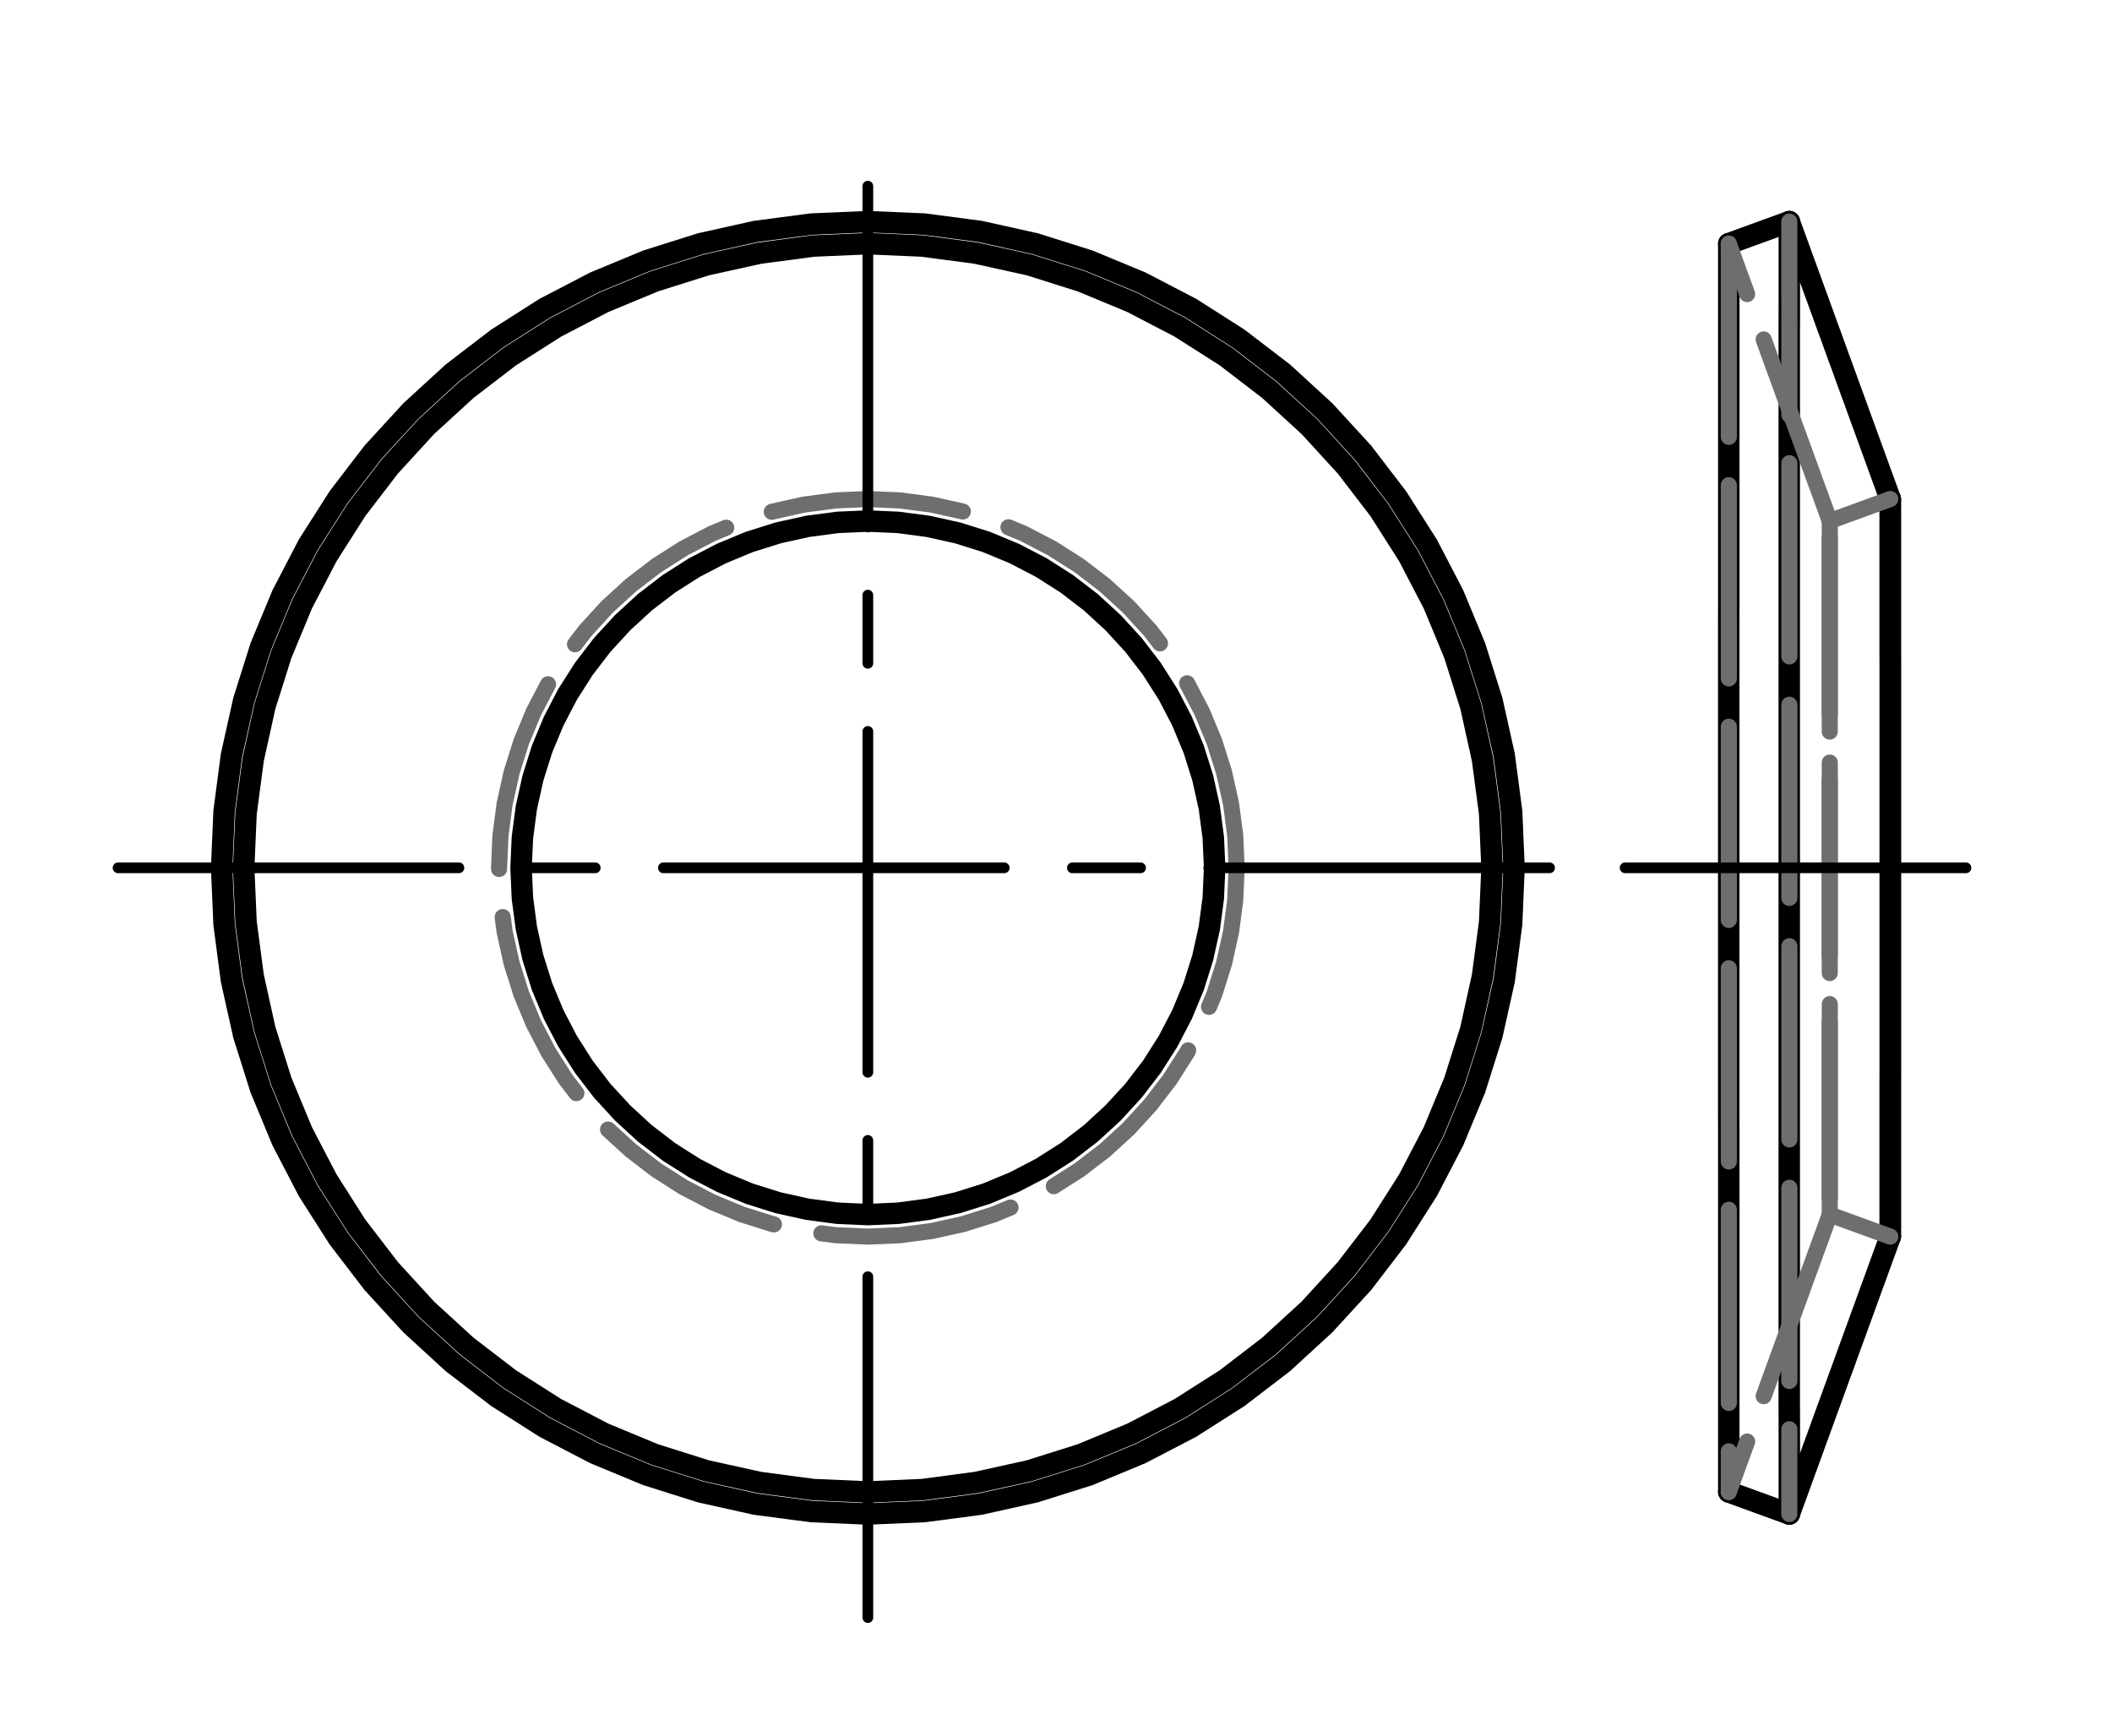
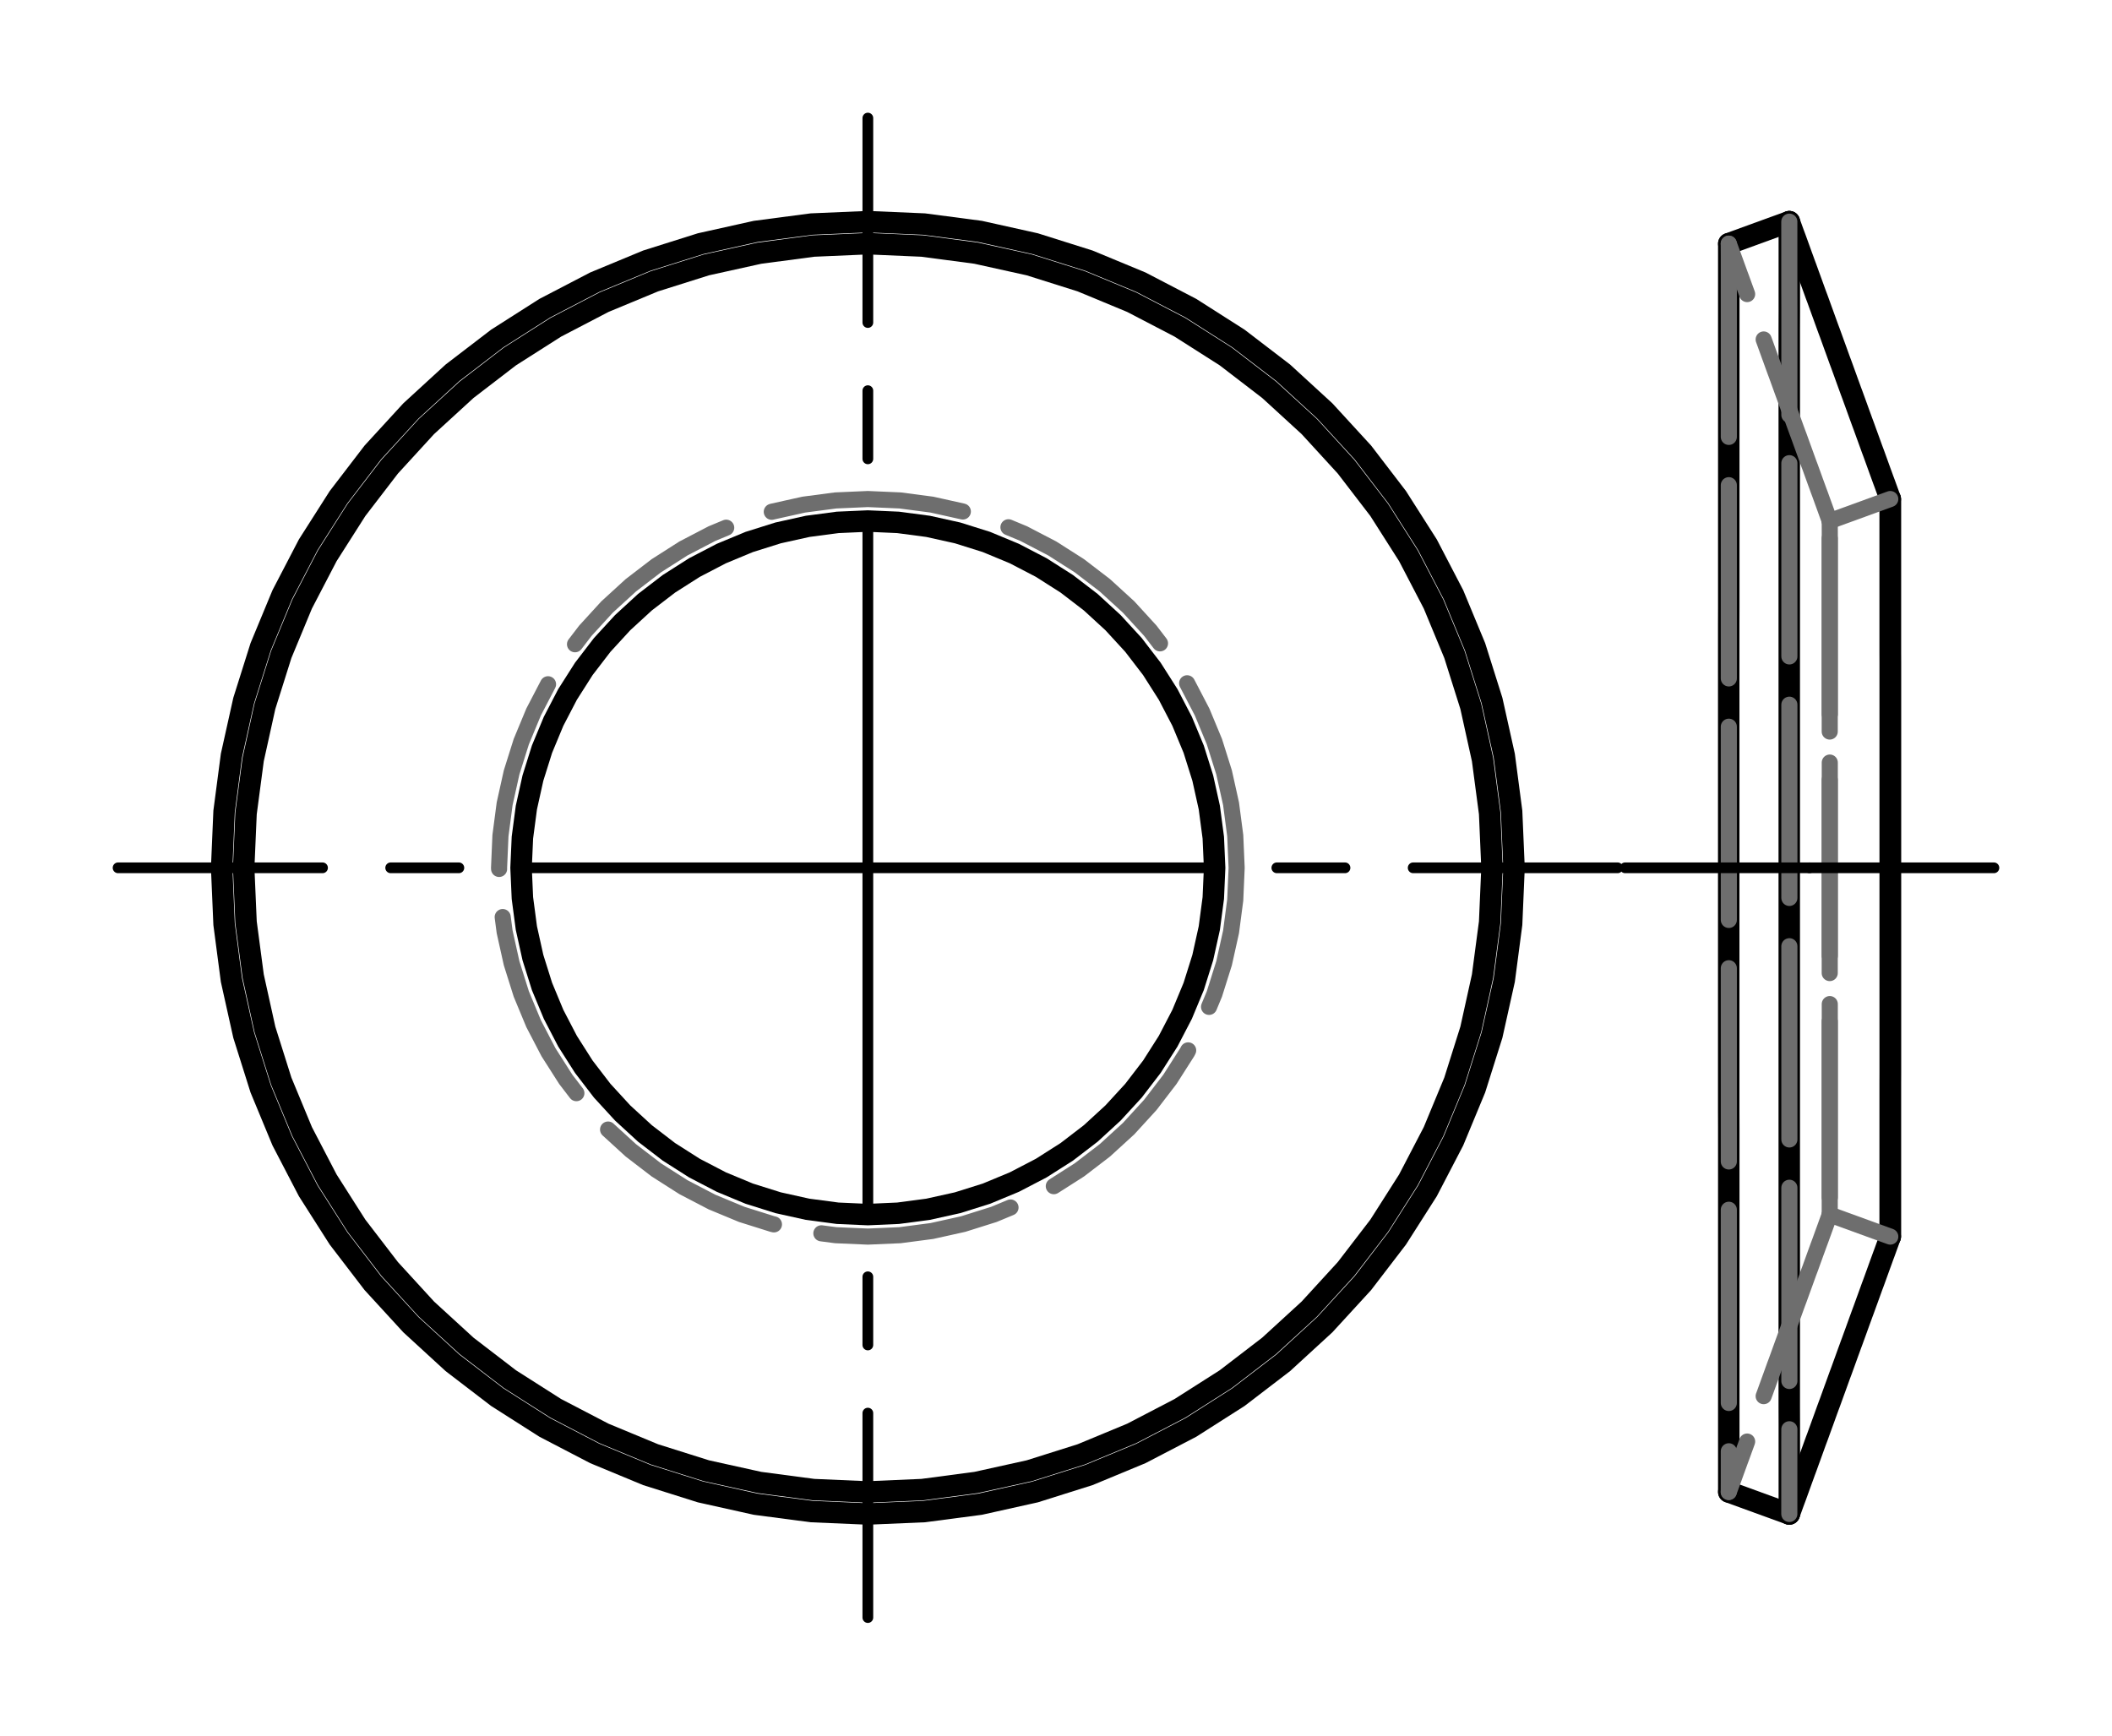
<svg xmlns="http://www.w3.org/2000/svg" width="39.349mm" height="32.339mm" viewBox="-16.169 -16.169 39.349 32.339" version="1.1">
  <g transform="scale(1,-1)" stroke-linecap="round">
    <g fill="none" stroke="rgb(0,0,0)" stroke-width="0.4" id="Visible">
      <path d="M 6.461,0.0 L 6.436,0.563 L 6.362,1.122 L 6.24,1.672 L 6.071,2.21 L 5.855,2.73 L 5.595,3.23 L 5.292,3.706 L 4.949,4.153 L 4.568,4.568 L 4.153,4.949 L 3.706,5.292 L 3.23,5.595 L 2.73,5.855 L 2.21,6.071 L 1.672,6.24 L 1.122,6.362 L 0.563,6.436 L 0.0,6.461 L -0.563,6.436 L -1.122,6.362 L -1.672,6.24 L -2.21,6.071 L -2.73,5.855 L -3.23,5.595 L -3.706,5.292 L -4.153,4.949 L -4.568,4.568 L -4.949,4.153 L -5.292,3.706 L -5.595,3.23 L -5.855,2.73 L -6.071,2.21 L -6.24,1.672 L -6.362,1.122 L -6.436,0.563 L -6.461,0.0 L -6.436,-0.563 L -6.362,-1.122 L -6.24,-1.672 L -6.071,-2.21 L -5.855,-2.73 L -5.595,-3.23 L -5.292,-3.706 L -4.949,-4.153 L -4.568,-4.568 L -4.153,-4.949 L -3.706,-5.292 L -3.23,-5.595 L -2.73,-5.855 L -2.21,-6.071 L -1.672,-6.24 L -1.122,-6.362 L -0.563,-6.436 L -0.0,-6.461 L 0.563,-6.436 L 1.122,-6.362 L 1.672,-6.24 L 2.21,-6.071 L 2.73,-5.855 L 3.23,-5.595 L 3.706,-5.292 L 4.153,-4.949 L 4.568,-4.568 L 4.949,-4.153 L 5.292,-3.706 L 5.595,-3.23 L 5.855,-2.73 L 6.071,-2.21 L 6.24,-1.672 L 6.362,-1.122 L 6.436,-0.563 L 6.461,-0.0" />
      <path d="M 12.039,0.0 L 11.994,1.049 L 11.857,2.091 L 11.629,3.116 L 11.313,4.118 L 10.911,5.088 L 10.426,6.02 L 9.862,6.905 L 9.223,7.739 L 8.513,8.513 L 7.739,9.223 L 6.905,9.862 L 6.02,10.426 L 5.088,10.911 L 4.118,11.313 L 3.116,11.629 L 2.091,11.857 L 1.049,11.994 L -0.0,12.039 L -1.049,11.994 L -2.091,11.857 L -3.116,11.629 L -4.118,11.313 L -5.088,10.911 L -6.02,10.426 L -6.905,9.862 L -7.739,9.223 L -8.513,8.513 L -9.223,7.739 L -9.862,6.905 L -10.426,6.02 L -10.911,5.088 L -11.313,4.118 L -11.629,3.116 L -11.857,2.091 L -11.994,1.049 L -12.039,-0.0 L -11.994,-1.049 L -11.857,-2.091 L -11.629,-3.116 L -11.313,-4.118 L -10.911,-5.088 L -10.426,-6.02 L -9.862,-6.905 L -9.223,-7.739 L -8.513,-8.513 L -7.739,-9.223 L -6.905,-9.862 L -6.02,-10.426 L -5.088,-10.911 L -4.118,-11.313 L -3.116,-11.629 L -2.091,-11.857 L -1.049,-11.994 L 0.0,-12.039 L 1.049,-11.994 L 2.091,-11.857 L 3.116,-11.629 L 4.118,-11.313 L 5.088,-10.911 L 6.02,-10.426 L 6.905,-9.862 L 7.739,-9.223 L 8.513,-8.513 L 9.223,-7.739 L 9.862,-6.905 L 10.426,-6.02 L 10.911,-5.088 L 11.313,-4.118 L 11.629,-3.116 L 11.857,-2.091 L 11.994,-1.049 L 12.039,0.0" />
      <path d="M 11.629,0.0 L 11.585,1.014 L 11.452,2.019 L 11.233,3.01 L 10.928,3.977 L 10.539,4.915 L 10.071,5.814 L 9.526,6.67 L 8.908,7.475 L 8.223,8.223 L 7.475,8.908 L 6.67,9.526 L 5.814,10.071 L 4.915,10.539 L 3.977,10.928 L 3.01,11.233 L 2.019,11.452 L 1.014,11.585 L -0.0,11.629 L -1.014,11.585 L -2.019,11.452 L -3.01,11.233 L -3.977,10.928 L -4.915,10.539 L -5.814,10.071 L -6.67,9.526 L -7.475,8.908 L -8.223,8.223 L -8.908,7.475 L -9.526,6.67 L -10.071,5.814 L -10.539,4.915 L -10.928,3.977 L -11.233,3.01 L -11.452,2.019 L -11.585,1.014 L -11.629,-0.0 L -11.585,-1.014 L -11.452,-2.019 L -11.233,-3.01 L -10.928,-3.977 L -10.539,-4.915 L -10.071,-5.814 L -9.526,-6.67 L -8.908,-7.475 L -8.223,-8.223 L -7.475,-8.908 L -6.67,-9.526 L -5.814,-10.071 L -4.915,-10.539 L -3.977,-10.928 L -3.01,-11.233 L -2.019,-11.452 L -1.014,-11.585 L 0.0,-11.629 L 1.014,-11.585 L 2.019,-11.452 L 3.01,-11.233 L 3.977,-10.928 L 4.915,-10.539 L 5.814,-10.071 L 6.67,-9.526 L 7.475,-8.908 L 8.223,-8.223 L 8.908,-7.475 L 9.526,-6.67 L 10.071,-5.814 L 10.539,-4.915 L 10.928,-3.977 L 11.233,-3.01 L 11.452,-2.019 L 11.585,-1.014 L 11.629,0.0" />
      <path d="M 19.049,6.871 L 19.049,6.68 L 19.049,6.489 L 19.049,6.298 L 19.049,6.108 L 19.049,5.917 L 19.049,5.726 L 19.049,5.535 L 19.049,5.344 L 19.049,5.153 L 19.049,4.962 L 19.049,4.772 L 19.049,4.581 L 19.049,4.39 L 19.049,4.199 L 19.049,4.008 L 19.05,3.817 L 19.05,3.626 L 19.05,3.436 L 19.05,3.245 L 19.05,3.054 L 19.05,2.863 L 19.05,2.672 L 19.05,2.481 L 19.05,2.29 L 19.05,2.099 L 19.05,1.909 L 19.05,1.718 L 19.05,1.527 L 19.05,1.336 L 19.05,1.145 L 19.05,0.954 L 19.05,0.763 L 19.05,0.573 L 19.05,0.382 L 19.05,0.191 L 19.05,0.0 L 19.05,-0.191 L 19.05,-0.382 L 19.05,-0.573 L 19.05,-0.763 L 19.05,-0.954 L 19.05,-1.145 L 19.05,-1.336 L 19.05,-1.527 L 19.05,-1.718 L 19.05,-1.909 L 19.05,-2.099 L 19.05,-2.29 L 19.05,-2.481 L 19.05,-2.672 L 19.05,-2.863 L 19.05,-3.054 L 19.05,-3.245 L 19.05,-3.436 L 19.05,-3.626 L 19.05,-3.817 L 19.049,-4.008 L 19.049,-4.199 L 19.049,-4.39 L 19.049,-4.581 L 19.049,-4.772 L 19.049,-4.962 L 19.049,-5.153 L 19.049,-5.344 L 19.049,-5.535 L 19.049,-5.726 L 19.049,-5.917 L 19.049,-6.108 L 19.049,-6.298 L 19.049,-6.489 L 19.049,-6.68 L 19.049,-6.871" />
      <path d="M 19.049,-6.871 L 19.049,-6.68 L 19.049,-6.489 L 19.049,-6.298 L 19.049,-6.108 L 19.049,-5.917 L 19.049,-5.726 L 19.049,-5.535 L 19.049,-5.344 L 19.049,-5.153 L 19.049,-4.962 L 19.049,-4.772 L 19.049,-4.581 L 19.049,-4.39 L 19.049,-4.199 L 19.049,-4.008 L 19.049,-3.817 L 19.049,-3.626 L 19.049,-3.436 L 19.049,-3.245 L 19.049,-3.054 L 19.049,-2.863 L 19.049,-2.672 L 19.049,-2.481 L 19.049,-2.29 L 19.049,-2.099 L 19.049,-1.909 L 19.049,-1.718 L 19.049,-1.527 L 19.049,-1.336 L 19.049,-1.145 L 19.049,-0.954 L 19.049,-0.763 L 19.049,-0.573 L 19.049,-0.382 L 19.049,-0.191 L 19.049,0.0 L 19.049,0.191 L 19.049,0.382 L 19.049,0.573 L 19.049,0.763 L 19.049,0.954 L 19.049,1.145 L 19.049,1.336 L 19.049,1.527 L 19.049,1.718 L 19.049,1.909 L 19.049,2.099 L 19.049,2.29 L 19.049,2.481 L 19.049,2.672 L 19.049,2.863 L 19.049,3.054 L 19.049,3.245 L 19.049,3.436 L 19.049,3.626 L 19.049,3.817 L 19.049,4.008 L 19.049,4.199 L 19.049,4.39 L 19.049,4.581 L 19.049,4.772 L 19.049,4.962 L 19.049,5.153 L 19.049,5.344 L 19.049,5.535 L 19.049,5.726 L 19.049,5.917 L 19.049,6.108 L 19.049,6.298 L 19.049,6.489 L 19.049,6.68 L 19.049,6.871" />
      <path d="M 17.168,-12.039 L 17.168,-11.705 L 17.168,-11.37 L 17.168,-11.036 L 17.168,-10.702 L 17.168,-10.367 L 17.167,-10.033 L 17.167,-9.698 L 17.167,-9.364 L 17.167,-9.03 L 17.167,-8.695 L 17.167,-8.361 L 17.167,-8.026 L 17.167,-7.692 L 17.167,-7.357 L 17.167,-7.023 L 17.167,-6.689 L 17.167,-6.354 L 17.167,-6.02 L 17.167,-5.685 L 17.167,-5.351 L 17.167,-5.016 L 17.167,-4.682 L 17.167,-4.348 L 17.167,-4.013 L 17.167,-3.679 L 17.167,-3.344 L 17.167,-3.01 L 17.167,-2.675 L 17.167,-2.341 L 17.167,-2.007 L 17.167,-1.672 L 17.167,-1.338 L 17.167,-1.003 L 17.167,-0.669 L 17.167,-0.334 L 17.167,0.0 L 17.167,0.334 L 17.167,0.669 L 17.167,1.003 L 17.167,1.338 L 17.167,1.672 L 17.167,2.007 L 17.167,2.341 L 17.167,2.675 L 17.167,3.01 L 17.167,3.344 L 17.167,3.679 L 17.167,4.013 L 17.167,4.348 L 17.167,4.682 L 17.167,5.016 L 17.167,5.351 L 17.167,5.685 L 17.167,6.02 L 17.167,6.354 L 17.167,6.689 L 17.167,7.023 L 17.167,7.357 L 17.167,7.692 L 17.167,8.026 L 17.167,8.361 L 17.167,8.695 L 17.167,9.03 L 17.167,9.364 L 17.167,9.698 L 17.167,10.033 L 17.168,10.367 L 17.168,10.702 L 17.168,11.036 L 17.168,11.37 L 17.168,11.705 L 17.168,12.039" />
      <path d="M 16.04,-11.629 L 16.04,-11.306 L 16.04,-10.983 L 16.04,-10.66 L 16.04,-10.337 L 16.04,-10.014 L 16.04,-9.691 L 16.04,-9.368 L 16.04,-9.045 L 16.04,-8.722 L 16.04,-8.399 L 16.04,-8.076 L 16.04,-7.753 L 16.04,-7.43 L 16.04,-7.107 L 16.04,-6.784 L 16.04,-6.46 L 16.04,-6.138 L 16.04,-5.814 L 16.04,-5.491 L 16.04,-5.168 L 16.04,-4.845 L 16.039,-4.522 L 16.039,-4.199 L 16.039,-3.876 L 16.039,-3.553 L 16.039,-3.23 L 16.039,-2.907 L 16.039,-2.584 L 16.039,-2.261 L 16.039,-1.938 L 16.039,-1.615 L 16.039,-1.292 L 16.039,-0.969 L 16.039,-0.646 L 16.039,-0.323 L 16.039,0.0 L 16.039,0.323 L 16.039,0.646 L 16.039,0.969 L 16.039,1.292 L 16.039,1.615 L 16.039,1.938 L 16.039,2.261 L 16.039,2.584 L 16.039,2.907 L 16.039,3.23 L 16.039,3.553 L 16.039,3.876 L 16.039,4.199 L 16.039,4.522 L 16.04,4.845 L 16.04,5.168 L 16.04,5.491 L 16.04,5.814 L 16.04,6.138 L 16.04,6.46 L 16.04,6.784 L 16.04,7.107 L 16.04,7.43 L 16.04,7.753 L 16.04,8.076 L 16.04,8.399 L 16.04,8.722 L 16.04,9.045 L 16.04,9.368 L 16.04,9.691 L 16.04,10.014 L 16.04,10.337 L 16.04,10.66 L 16.04,10.983 L 16.04,11.306 L 16.04,11.629" />
      <path d="M 19.049,6.871 L 19.023,6.943 L 18.997,7.015 L 18.971,7.086 L 18.945,7.158 L 18.918,7.23 L 18.892,7.302 L 18.866,7.373 L 18.84,7.445 L 18.814,7.517 L 18.788,7.589 L 18.762,7.661 L 18.736,7.732 L 18.709,7.804 L 18.683,7.876 L 18.657,7.948 L 18.631,8.02 L 18.605,8.091 L 18.579,8.163 L 18.553,8.235 L 18.526,8.307 L 18.5,8.379 L 18.474,8.45 L 18.448,8.522 L 18.422,8.594 L 18.396,8.666 L 18.37,8.737 L 18.344,8.809 L 18.317,8.881 L 18.291,8.953 L 18.265,9.024 L 18.239,9.096 L 18.213,9.168 L 18.187,9.24 L 18.161,9.312 L 18.135,9.383 L 18.108,9.455 L 18.082,9.527 L 18.056,9.599 L 18.03,9.671 L 18.004,9.742 L 17.978,9.814 L 17.952,9.886 L 17.926,9.958 L 17.899,10.03 L 17.873,10.101 L 17.847,10.173 L 17.821,10.245 L 17.795,10.317 L 17.769,10.388 L 17.743,10.46 L 17.717,10.532 L 17.691,10.604 L 17.664,10.675 L 17.638,10.747 L 17.612,10.819 L 17.586,10.891 L 17.56,10.963 L 17.534,11.034 L 17.508,11.106 L 17.482,11.178 L 17.455,11.25 L 17.429,11.322 L 17.403,11.393 L 17.377,11.465 L 17.351,11.537 L 17.325,11.609 L 17.299,11.681 L 17.273,11.752 L 17.246,11.824 L 17.22,11.896 L 17.194,11.968 L 17.168,12.039" />
      <path d="M 19.049,-6.871 L 19.023,-6.943 L 18.997,-7.015 L 18.971,-7.086 L 18.945,-7.158 L 18.918,-7.23 L 18.892,-7.302 L 18.866,-7.373 L 18.84,-7.445 L 18.814,-7.517 L 18.788,-7.589 L 18.762,-7.661 L 18.736,-7.732 L 18.709,-7.804 L 18.683,-7.876 L 18.657,-7.948 L 18.631,-8.02 L 18.605,-8.091 L 18.579,-8.163 L 18.553,-8.235 L 18.526,-8.307 L 18.5,-8.379 L 18.474,-8.45 L 18.448,-8.522 L 18.422,-8.594 L 18.396,-8.666 L 18.37,-8.737 L 18.344,-8.809 L 18.317,-8.881 L 18.291,-8.953 L 18.265,-9.024 L 18.239,-9.096 L 18.213,-9.168 L 18.187,-9.24 L 18.161,-9.312 L 18.135,-9.383 L 18.108,-9.455 L 18.082,-9.527 L 18.056,-9.599 L 18.03,-9.671 L 18.004,-9.742 L 17.978,-9.814 L 17.952,-9.886 L 17.926,-9.958 L 17.899,-10.03 L 17.873,-10.101 L 17.847,-10.173 L 17.821,-10.245 L 17.795,-10.317 L 17.769,-10.388 L 17.743,-10.46 L 17.717,-10.532 L 17.691,-10.604 L 17.664,-10.675 L 17.638,-10.747 L 17.612,-10.819 L 17.586,-10.891 L 17.56,-10.963 L 17.534,-11.034 L 17.508,-11.106 L 17.482,-11.178 L 17.455,-11.25 L 17.429,-11.322 L 17.403,-11.393 L 17.377,-11.465 L 17.351,-11.537 L 17.325,-11.609 L 17.299,-11.681 L 17.273,-11.752 L 17.246,-11.824 L 17.22,-11.896 L 17.194,-11.968 L 17.168,-12.039" />
      <path d="M 16.04,11.629 L 16.056,11.635 L 16.072,11.64 L 16.087,11.646 L 16.103,11.652 L 16.119,11.657 L 16.134,11.663 L 16.15,11.669 L 16.166,11.675 L 16.181,11.68 L 16.197,11.686 L 16.213,11.692 L 16.228,11.697 L 16.244,11.703 L 16.26,11.709 L 16.275,11.714 L 16.291,11.72 L 16.307,11.726 L 16.322,11.732 L 16.338,11.737 L 16.354,11.743 L 16.369,11.749 L 16.385,11.754 L 16.401,11.76 L 16.416,11.766 L 16.432,11.771 L 16.448,11.777 L 16.463,11.783 L 16.479,11.789 L 16.494,11.794 L 16.51,11.8 L 16.526,11.806 L 16.541,11.811 L 16.557,11.817 L 16.573,11.823 L 16.588,11.829 L 16.604,11.834 L 16.62,11.84 L 16.636,11.846 L 16.651,11.851 L 16.667,11.857 L 16.683,11.863 L 16.698,11.868 L 16.714,11.874 L 16.729,11.88 L 16.745,11.886 L 16.761,11.891 L 16.776,11.897 L 16.792,11.903 L 16.808,11.908 L 16.823,11.914 L 16.839,11.92 L 16.855,11.925 L 16.87,11.931 L 16.886,11.937 L 16.902,11.943 L 16.917,11.948 L 16.933,11.954 L 16.949,11.96 L 16.964,11.965 L 16.98,11.971 L 16.996,11.977 L 17.011,11.982 L 17.027,11.988 L 17.043,11.994 L 17.058,11.999 L 17.074,12.005 L 17.09,12.011 L 17.105,12.017 L 17.121,12.022 L 17.137,12.028 L 17.152,12.034 L 17.168,12.039" />
      <path d="M 16.04,-11.629 L 16.056,-11.635 L 16.072,-11.64 L 16.087,-11.646 L 16.103,-11.652 L 16.119,-11.657 L 16.134,-11.663 L 16.15,-11.669 L 16.166,-11.675 L 16.181,-11.68 L 16.197,-11.686 L 16.213,-11.692 L 16.228,-11.697 L 16.244,-11.703 L 16.26,-11.709 L 16.275,-11.714 L 16.291,-11.72 L 16.307,-11.726 L 16.322,-11.732 L 16.338,-11.737 L 16.354,-11.743 L 16.369,-11.749 L 16.385,-11.754 L 16.401,-11.76 L 16.416,-11.766 L 16.432,-11.771 L 16.448,-11.777 L 16.463,-11.783 L 16.479,-11.789 L 16.494,-11.794 L 16.51,-11.8 L 16.526,-11.806 L 16.541,-11.811 L 16.557,-11.817 L 16.573,-11.823 L 16.588,-11.829 L 16.604,-11.834 L 16.62,-11.84 L 16.636,-11.846 L 16.651,-11.851 L 16.667,-11.857 L 16.683,-11.863 L 16.698,-11.868 L 16.714,-11.874 L 16.729,-11.88 L 16.745,-11.886 L 16.761,-11.891 L 16.776,-11.897 L 16.792,-11.903 L 16.808,-11.908 L 16.823,-11.914 L 16.839,-11.92 L 16.855,-11.925 L 16.87,-11.931 L 16.886,-11.937 L 16.902,-11.943 L 16.917,-11.948 L 16.933,-11.954 L 16.949,-11.96 L 16.964,-11.965 L 16.98,-11.971 L 16.996,-11.977 L 17.011,-11.982 L 17.027,-11.988 L 17.043,-11.994 L 17.058,-11.999 L 17.074,-12.005 L 17.09,-12.011 L 17.105,-12.017 L 17.121,-12.022 L 17.137,-12.028 L 17.152,-12.034 L 17.168,-12.039" />
    </g>
    <g fill="none" stroke="rgb(110,110,110)" stroke-width="0.3" id="Hidden" stroke-dasharray="3.6 0.9">
      <path d="M 6.871,0.0 L 6.845,0.599 L 6.767,1.193 L 6.637,1.778 L 6.457,2.35 L 6.227,2.904 L 5.95,3.436 L 5.628,3.941 L 5.263,4.417 L 4.859,4.859 L 4.417,5.263 L 3.941,5.628 L 3.436,5.95 L 2.904,6.227 L 2.35,6.457 L 1.778,6.637 L 1.193,6.767 L 0.599,6.845 L 0.0,6.871 L -0.599,6.845 L -1.193,6.767 L -1.778,6.637 L -2.35,6.457 L -2.904,6.227 L -3.436,5.95 L -3.941,5.628 L -4.417,5.263 L -4.859,4.859 L -5.263,4.417 L -5.628,3.941 L -5.95,3.436 L -6.227,2.904 L -6.457,2.35 L -6.637,1.778 L -6.767,1.193 L -6.845,0.599 L -6.871,0.0 L -6.845,-0.599 L -6.767,-1.193 L -6.637,-1.778 L -6.457,-2.35 L -6.227,-2.904 L -5.95,-3.436 L -5.628,-3.941 L -5.263,-4.417 L -4.859,-4.859 L -4.417,-5.263 L -3.941,-5.628 L -3.436,-5.95 L -2.904,-6.227 L -2.35,-6.457 L -1.778,-6.637 L -1.193,-6.767 L -0.599,-6.845 L -0.0,-6.871 L 0.599,-6.845 L 1.193,-6.767 L 1.778,-6.637 L 2.35,-6.457 L 2.904,-6.227 L 3.436,-5.95 L 3.941,-5.628 L 4.417,-5.263 L 4.859,-4.859 L 5.263,-4.417 L 5.628,-3.941 L 5.95,-3.436 L 6.227,-2.904 L 6.457,-2.35 L 6.637,-1.778 L 6.767,-1.193 L 6.845,-0.599 L 6.871,-0.0" />
      <path d="M 17.921,6.461 L 17.922,6.281 L 17.922,6.102 L 17.922,5.922 L 17.922,5.743 L 17.922,5.563 L 17.922,5.384 L 17.922,5.204 L 17.922,5.025 L 17.922,4.846 L 17.922,4.666 L 17.922,4.487 L 17.922,4.307 L 17.922,4.128 L 17.922,3.948 L 17.922,3.769 L 17.922,3.589 L 17.922,3.41 L 17.922,3.23 L 17.922,3.051 L 17.922,2.871 L 17.922,2.692 L 17.922,2.513 L 17.922,2.333 L 17.922,2.154 L 17.922,1.974 L 17.922,1.795 L 17.922,1.615 L 17.922,1.436 L 17.922,1.256 L 17.922,1.077 L 17.922,0.897 L 17.922,0.718 L 17.922,0.538 L 17.922,0.359 L 17.922,0.179 L 17.922,0.0 L 17.922,-0.179 L 17.922,-0.359 L 17.922,-0.538 L 17.922,-0.718 L 17.922,-0.897 L 17.922,-1.077 L 17.922,-1.256 L 17.922,-1.436 L 17.922,-1.615 L 17.922,-1.795 L 17.922,-1.974 L 17.922,-2.154 L 17.922,-2.333 L 17.922,-2.513 L 17.922,-2.692 L 17.922,-2.871 L 17.922,-3.051 L 17.922,-3.23 L 17.922,-3.41 L 17.922,-3.589 L 17.922,-3.769 L 17.922,-3.948 L 17.922,-4.128 L 17.922,-4.307 L 17.922,-4.487 L 17.922,-4.666 L 17.922,-4.846 L 17.922,-5.025 L 17.922,-5.204 L 17.922,-5.384 L 17.922,-5.563 L 17.922,-5.743 L 17.922,-5.922 L 17.922,-6.102 L 17.922,-6.281 L 17.921,-6.461" />
      <path d="M 17.921,-6.461 L 17.921,-6.281 L 17.921,-6.102 L 17.921,-5.922 L 17.921,-5.743 L 17.921,-5.563 L 17.921,-5.384 L 17.921,-5.204 L 17.921,-5.025 L 17.921,-4.846 L 17.921,-4.666 L 17.921,-4.487 L 17.921,-4.307 L 17.921,-4.128 L 17.921,-3.948 L 17.921,-3.769 L 17.921,-3.589 L 17.921,-3.41 L 17.921,-3.23 L 17.921,-3.051 L 17.921,-2.871 L 17.921,-2.692 L 17.921,-2.513 L 17.921,-2.333 L 17.921,-2.154 L 17.921,-1.974 L 17.921,-1.795 L 17.921,-1.615 L 17.921,-1.436 L 17.921,-1.256 L 17.921,-1.077 L 17.921,-0.897 L 17.921,-0.718 L 17.921,-0.538 L 17.921,-0.359 L 17.921,-0.179 L 17.921,0.0 L 17.921,0.179 L 17.921,0.359 L 17.921,0.538 L 17.921,0.718 L 17.921,0.897 L 17.921,1.077 L 17.921,1.256 L 17.921,1.436 L 17.921,1.615 L 17.921,1.795 L 17.921,1.974 L 17.921,2.154 L 17.921,2.333 L 17.921,2.513 L 17.921,2.692 L 17.921,2.871 L 17.921,3.051 L 17.921,3.23 L 17.921,3.41 L 17.921,3.589 L 17.921,3.769 L 17.921,3.948 L 17.921,4.128 L 17.921,4.307 L 17.921,4.487 L 17.921,4.666 L 17.921,4.846 L 17.921,5.025 L 17.921,5.204 L 17.921,5.384 L 17.921,5.563 L 17.921,5.743 L 17.921,5.922 L 17.921,6.102 L 17.921,6.281 L 17.921,6.461" />
      <path d="M 17.168,12.039 L 17.168,11.705 L 17.168,11.37 L 17.168,11.036 L 17.168,10.702 L 17.169,10.367 L 17.169,10.033 L 17.169,9.698 L 17.169,9.364 L 17.169,9.03 L 17.169,8.695 L 17.169,8.361 L 17.169,8.026 L 17.169,7.692 L 17.169,7.357 L 17.169,7.023 L 17.169,6.689 L 17.169,6.354 L 17.169,6.02 L 17.169,5.685 L 17.169,5.351 L 17.169,5.016 L 17.169,4.682 L 17.169,4.348 L 17.169,4.013 L 17.169,3.679 L 17.169,3.344 L 17.169,3.01 L 17.169,2.675 L 17.169,2.341 L 17.169,2.007 L 17.169,1.672 L 17.169,1.338 L 17.169,1.003 L 17.169,0.669 L 17.169,0.334 L 17.169,0.0 L 17.169,-0.334 L 17.169,-0.669 L 17.169,-1.003 L 17.169,-1.338 L 17.169,-1.672 L 17.169,-2.007 L 17.169,-2.341 L 17.169,-2.675 L 17.169,-3.01 L 17.169,-3.344 L 17.169,-3.679 L 17.169,-4.013 L 17.169,-4.348 L 17.169,-4.682 L 17.169,-5.016 L 17.169,-5.351 L 17.169,-5.685 L 17.169,-6.02 L 17.169,-6.354 L 17.169,-6.689 L 17.169,-7.023 L 17.169,-7.357 L 17.169,-7.692 L 17.169,-8.026 L 17.169,-8.361 L 17.169,-8.695 L 17.169,-9.03 L 17.169,-9.364 L 17.169,-9.698 L 17.169,-10.033 L 17.169,-10.367 L 17.168,-10.702 L 17.168,-11.036 L 17.168,-11.37 L 17.168,-11.705 L 17.168,-12.039" />
      <path d="M 16.04,11.629 L 16.041,11.306 L 16.041,10.983 L 16.041,10.66 L 16.041,10.337 L 16.041,10.014 L 16.041,9.691 L 16.041,9.368 L 16.041,9.045 L 16.041,8.722 L 16.041,8.399 L 16.041,8.076 L 16.041,7.753 L 16.041,7.43 L 16.041,7.107 L 16.041,6.784 L 16.041,6.46 L 16.041,6.138 L 16.041,5.814 L 16.041,5.491 L 16.041,5.168 L 16.041,4.845 L 16.041,4.522 L 16.041,4.199 L 16.041,3.876 L 16.041,3.553 L 16.041,3.23 L 16.041,2.907 L 16.041,2.584 L 16.041,2.261 L 16.041,1.938 L 16.041,1.615 L 16.041,1.292 L 16.041,0.969 L 16.041,0.646 L 16.041,0.323 L 16.041,0.0 L 16.041,-0.323 L 16.041,-0.646 L 16.041,-0.969 L 16.041,-1.292 L 16.041,-1.615 L 16.041,-1.938 L 16.041,-2.261 L 16.041,-2.584 L 16.041,-2.907 L 16.041,-3.23 L 16.041,-3.553 L 16.041,-3.876 L 16.041,-4.199 L 16.041,-4.522 L 16.041,-4.845 L 16.041,-5.168 L 16.041,-5.491 L 16.041,-5.814 L 16.041,-6.138 L 16.041,-6.46 L 16.041,-6.784 L 16.041,-7.107 L 16.041,-7.43 L 16.041,-7.753 L 16.041,-8.076 L 16.041,-8.399 L 16.041,-8.722 L 16.041,-9.045 L 16.041,-9.368 L 16.041,-9.691 L 16.041,-10.014 L 16.041,-10.337 L 16.041,-10.66 L 16.041,-10.983 L 16.041,-11.306 L 16.04,-11.629" />
      <path d="M 17.921,6.461 L 17.937,6.466 L 17.953,6.472 L 17.968,6.478 L 17.984,6.483 L 18,6.489 L 18.015,6.495 L 18.031,6.5 L 18.047,6.506 L 18.062,6.512 L 18.078,6.518 L 18.094,6.523 L 18.109,6.529 L 18.125,6.535 L 18.141,6.54 L 18.156,6.546 L 18.172,6.552 L 18.188,6.558 L 18.203,6.563 L 18.219,6.569 L 18.235,6.575 L 18.25,6.58 L 18.266,6.586 L 18.282,6.592 L 18.297,6.597 L 18.313,6.603 L 18.329,6.609 L 18.344,6.614 L 18.36,6.62 L 18.376,6.626 L 18.391,6.632 L 18.407,6.637 L 18.423,6.643 L 18.438,6.649 L 18.454,6.654 L 18.47,6.66 L 18.485,6.666 L 18.501,6.671 L 18.517,6.677 L 18.532,6.683 L 18.548,6.689 L 18.564,6.694 L 18.579,6.7 L 18.595,6.706 L 18.611,6.711 L 18.626,6.717 L 18.642,6.723 L 18.657,6.729 L 18.673,6.734 L 18.689,6.74 L 18.704,6.746 L 18.72,6.751 L 18.736,6.757 L 18.752,6.763 L 18.767,6.769 L 18.783,6.774 L 18.799,6.78 L 18.814,6.786 L 18.83,6.791 L 18.846,6.797 L 18.861,6.803 L 18.877,6.808 L 18.892,6.814 L 18.908,6.82 L 18.924,6.825 L 18.939,6.831 L 18.955,6.837 L 18.971,6.843 L 18.986,6.848 L 19.002,6.854 L 19.018,6.86 L 19.033,6.865 L 19.049,6.871" />
      <path d="M 17.921,-6.461 L 17.937,-6.466 L 17.953,-6.472 L 17.968,-6.478 L 17.984,-6.483 L 18,-6.489 L 18.015,-6.495 L 18.031,-6.5 L 18.047,-6.506 L 18.062,-6.512 L 18.078,-6.518 L 18.094,-6.523 L 18.109,-6.529 L 18.125,-6.535 L 18.141,-6.54 L 18.156,-6.546 L 18.172,-6.552 L 18.188,-6.558 L 18.203,-6.563 L 18.219,-6.569 L 18.235,-6.575 L 18.25,-6.58 L 18.266,-6.586 L 18.282,-6.592 L 18.297,-6.597 L 18.313,-6.603 L 18.329,-6.609 L 18.344,-6.614 L 18.36,-6.62 L 18.376,-6.626 L 18.391,-6.632 L 18.407,-6.637 L 18.423,-6.643 L 18.438,-6.649 L 18.454,-6.654 L 18.47,-6.66 L 18.485,-6.666 L 18.501,-6.671 L 18.517,-6.677 L 18.532,-6.683 L 18.548,-6.689 L 18.564,-6.694 L 18.579,-6.7 L 18.595,-6.706 L 18.611,-6.711 L 18.626,-6.717 L 18.642,-6.723 L 18.657,-6.729 L 18.673,-6.734 L 18.689,-6.74 L 18.704,-6.746 L 18.72,-6.751 L 18.736,-6.757 L 18.752,-6.763 L 18.767,-6.769 L 18.783,-6.774 L 18.799,-6.78 L 18.814,-6.786 L 18.83,-6.791 L 18.846,-6.797 L 18.861,-6.803 L 18.877,-6.808 L 18.892,-6.814 L 18.908,-6.82 L 18.924,-6.825 L 18.939,-6.831 L 18.955,-6.837 L 18.971,-6.843 L 18.986,-6.848 L 19.002,-6.854 L 19.018,-6.86 L 19.033,-6.865 L 19.049,-6.871" />
      <path d="M 17.921,6.461 L 17.895,6.532 L 17.869,6.604 L 17.843,6.676 L 17.817,6.748 L 17.791,6.819 L 17.765,6.891 L 17.739,6.963 L 17.712,7.035 L 17.686,7.107 L 17.66,7.178 L 17.634,7.25 L 17.608,7.322 L 17.582,7.394 L 17.556,7.466 L 17.529,7.537 L 17.503,7.609 L 17.477,7.681 L 17.451,7.753 L 17.425,7.824 L 17.399,7.896 L 17.373,7.968 L 17.347,8.04 L 17.32,8.112 L 17.294,8.183 L 17.268,8.255 L 17.242,8.327 L 17.216,8.399 L 17.19,8.47 L 17.164,8.542 L 17.138,8.614 L 17.111,8.686 L 17.085,8.758 L 17.059,8.829 L 17.033,8.901 L 17.007,8.973 L 16.981,9.045 L 16.955,9.117 L 16.929,9.188 L 16.902,9.26 L 16.876,9.332 L 16.85,9.404 L 16.824,9.476 L 16.798,9.547 L 16.772,9.619 L 16.746,9.691 L 16.72,9.763 L 16.694,9.834 L 16.667,9.906 L 16.641,9.978 L 16.615,10.05 L 16.589,10.121 L 16.563,10.193 L 16.537,10.265 L 16.511,10.337 L 16.485,10.409 L 16.458,10.48 L 16.432,10.552 L 16.406,10.624 L 16.38,10.696 L 16.354,10.768 L 16.328,10.839 L 16.302,10.911 L 16.276,10.983 L 16.249,11.055 L 16.223,11.127 L 16.197,11.198 L 16.171,11.27 L 16.145,11.342 L 16.119,11.414 L 16.093,11.485 L 16.067,11.557 L 16.04,11.629" />
      <path d="M 17.921,-6.461 L 17.895,-6.532 L 17.869,-6.604 L 17.843,-6.676 L 17.817,-6.748 L 17.791,-6.819 L 17.765,-6.891 L 17.739,-6.963 L 17.712,-7.035 L 17.686,-7.107 L 17.66,-7.178 L 17.634,-7.25 L 17.608,-7.322 L 17.582,-7.394 L 17.556,-7.466 L 17.529,-7.537 L 17.503,-7.609 L 17.477,-7.681 L 17.451,-7.753 L 17.425,-7.824 L 17.399,-7.896 L 17.373,-7.968 L 17.347,-8.04 L 17.32,-8.112 L 17.294,-8.183 L 17.268,-8.255 L 17.242,-8.327 L 17.216,-8.399 L 17.19,-8.47 L 17.164,-8.542 L 17.138,-8.614 L 17.111,-8.686 L 17.085,-8.758 L 17.059,-8.829 L 17.033,-8.901 L 17.007,-8.973 L 16.981,-9.045 L 16.955,-9.117 L 16.929,-9.188 L 16.902,-9.26 L 16.876,-9.332 L 16.85,-9.404 L 16.824,-9.476 L 16.798,-9.547 L 16.772,-9.619 L 16.746,-9.691 L 16.72,-9.763 L 16.694,-9.834 L 16.667,-9.906 L 16.641,-9.978 L 16.615,-10.05 L 16.589,-10.121 L 16.563,-10.193 L 16.537,-10.265 L 16.511,-10.337 L 16.485,-10.409 L 16.458,-10.48 L 16.432,-10.552 L 16.406,-10.624 L 16.38,-10.696 L 16.354,-10.768 L 16.328,-10.839 L 16.302,-10.911 L 16.276,-10.983 L 16.249,-11.055 L 16.223,-11.127 L 16.197,-11.198 L 16.171,-11.27 L 16.145,-11.342 L 16.119,-11.414 L 16.093,-11.485 L 16.067,-11.557 L 16.04,-11.629" />
    </g>
    <g fill="none" stroke="rgb(0,0,0)" stroke-width="0.2" id="Center" stroke-dasharray="6.35 1.27 1.27 1.27">
-       <line x1="-13.969" y1="0.0" x2="13.969" y2="0.0" />
-       <line x1="0.0" y1="-13.969" x2="0.0" y2="13.969" />
-       <line x1="14.109" y1="0.0" x2="20.98" y2="0.0" />
+       <line x1="0.0" y1="0.0" x2="-13.969" y2="0.0" />
+       <line x1="0.0" y1="0.0" x2="13.969" y2="0.0" />
+       <line x1="0.0" y1="0.0" x2="0.0" y2="-13.969" />
+       <line x1="0.0" y1="0.0" x2="0.0" y2="13.969" />
+       <line x1="17.544" y1="0.0" x2="14.109" y2="0.0" />
+       <line x1="17.544" y1="0.0" x2="20.98" y2="0.0" />
    </g>
  </g>
</svg>
